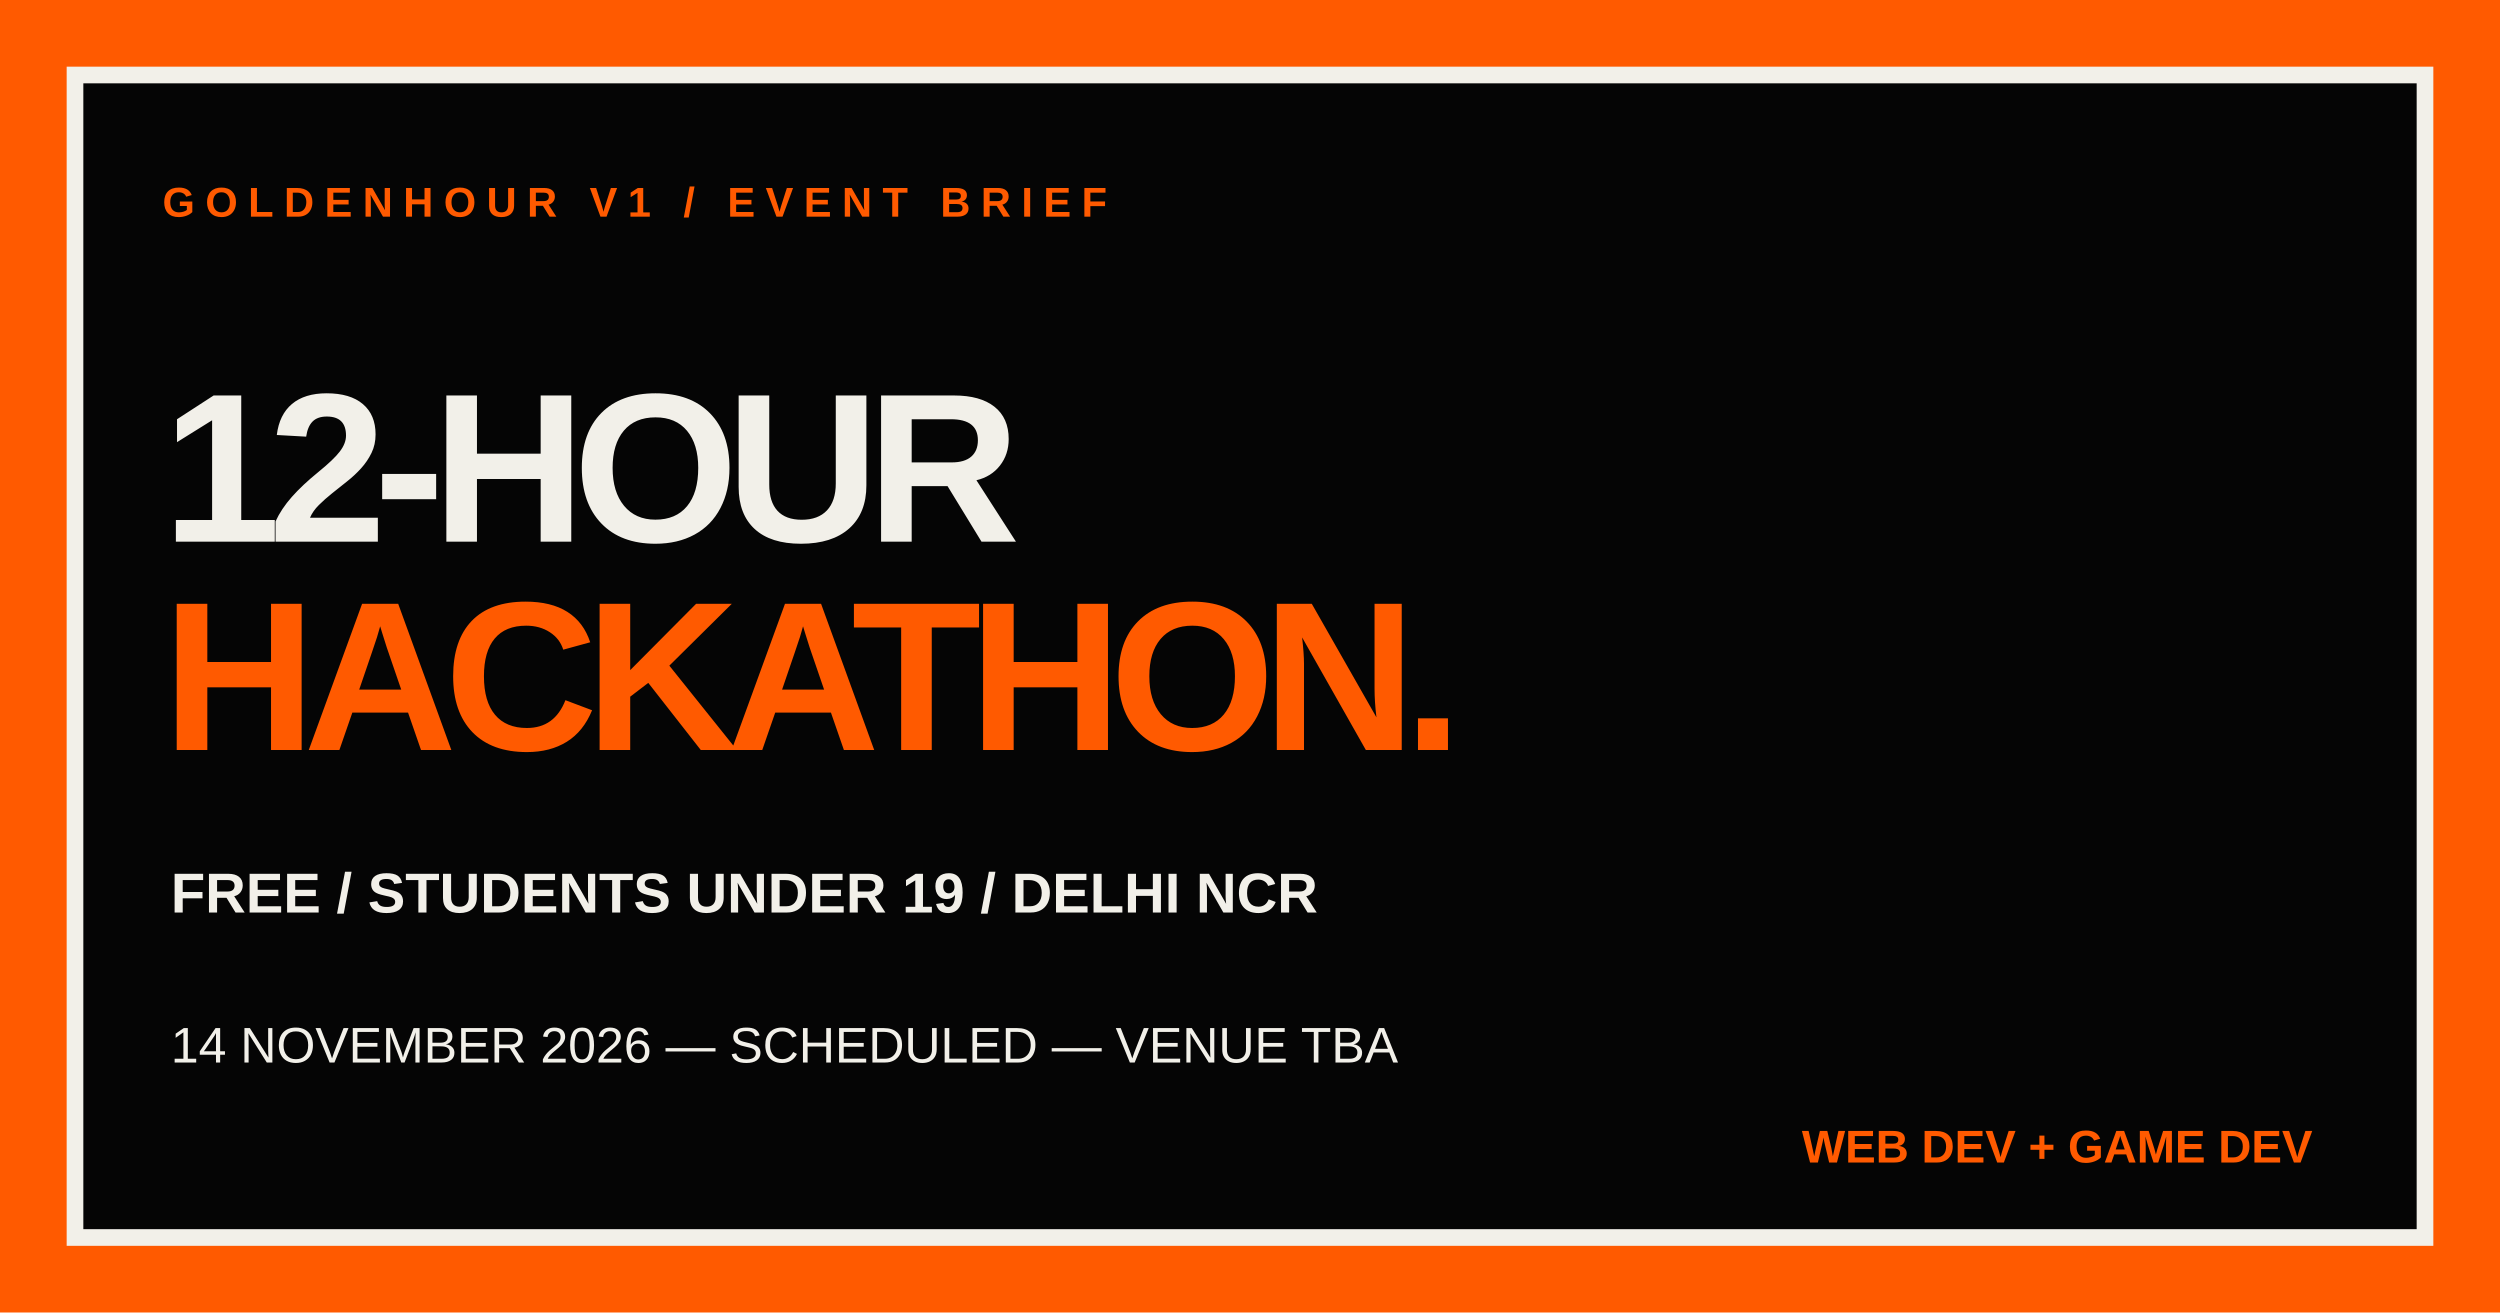
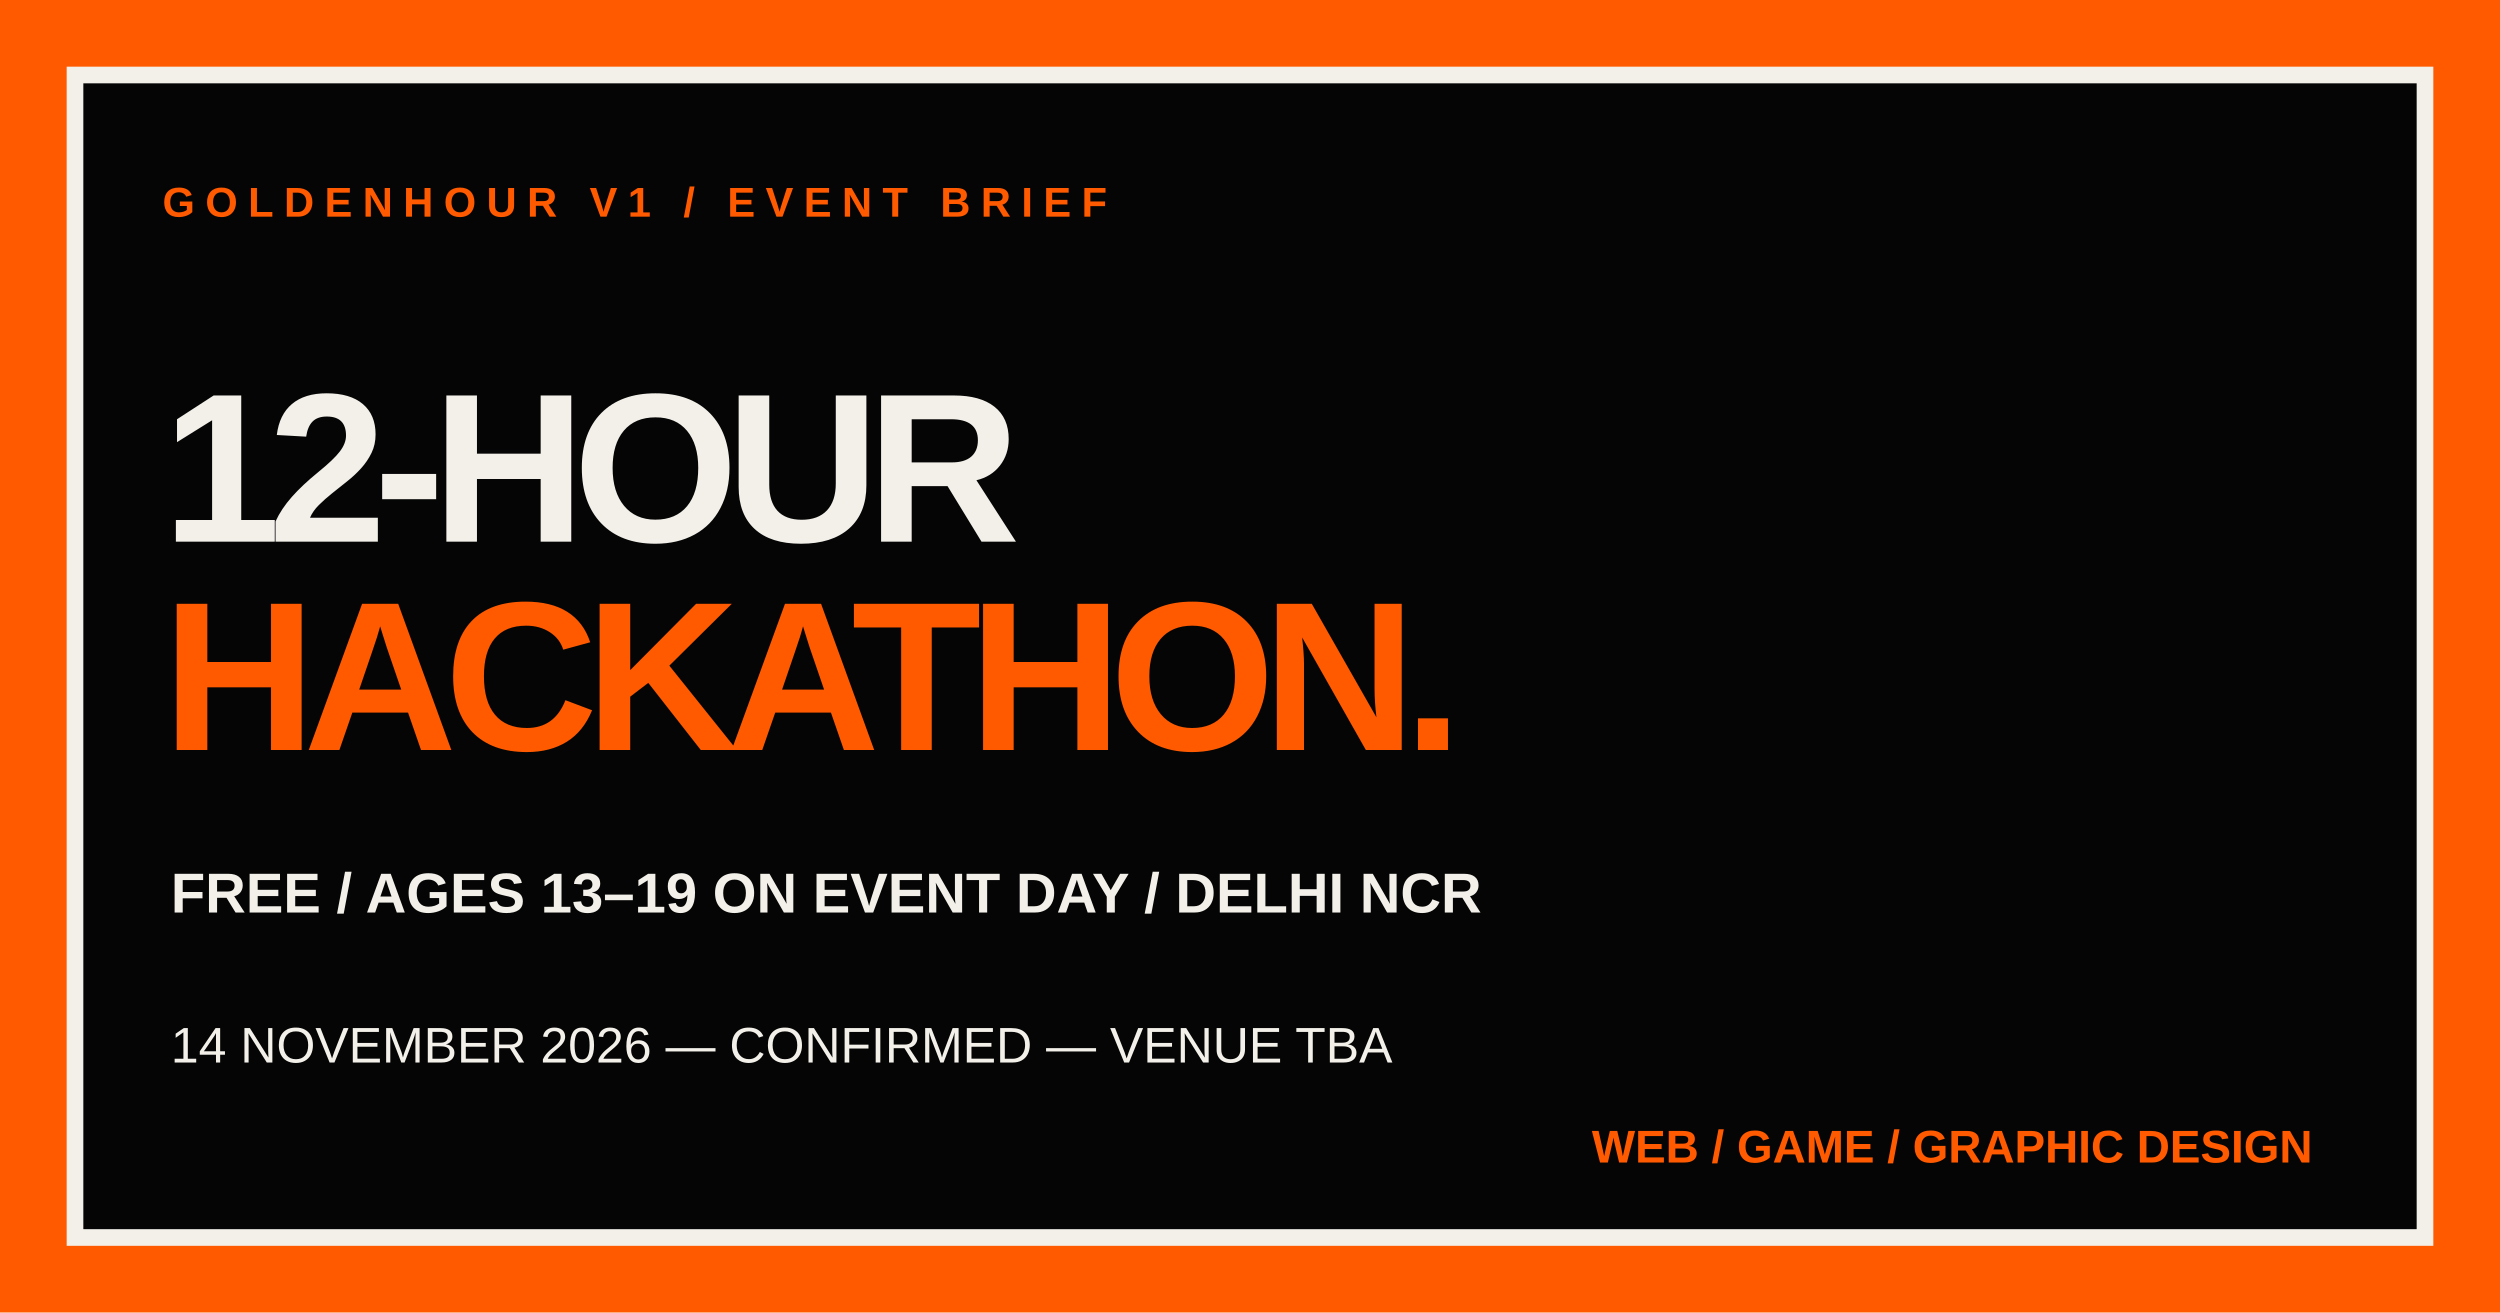
<svg xmlns="http://www.w3.org/2000/svg" width="1200" height="630" viewBox="0 0 1200 630">
  <rect width="1200" height="630" fill="#ff5a00" />
  <rect x="36" y="36" width="1128" height="558" fill="#050505" stroke="#f2f0e9" stroke-width="8" />
  <text x="78" y="104" fill="#ff5a00" font-family="Arial, sans-serif" font-size="20" font-weight="700" letter-spacing="5">GOLDENHOUR V1 / EVENT BRIEF</text>
  <text x="78" y="260" fill="#f2f0e9" font-family="Arial Black, Arial, sans-serif" font-size="102" font-weight="900" letter-spacing="-6">12-HOUR</text>
  <text x="78" y="360" fill="#ff5a00" font-family="Arial Black, Arial, sans-serif" font-size="102" font-weight="900" letter-spacing="-6">HACKATHON.</text>
-   <text x="82" y="438" fill="#f2f0e9" font-family="Arial, sans-serif" font-size="27" font-weight="700">FREE / STUDENTS UNDER 19 / DELHI NCR</text>
-   <text x="82" y="510" fill="#f2f0e9" font-family="Arial, sans-serif" font-size="24">14 NOVEMBER 2026 — SCHEDULED — VENUE TBA</text>
-   <text x="1110" y="558" text-anchor="end" fill="#ff5a00" font-family="Arial, sans-serif" font-size="22" font-weight="700">WEB DEV + GAME DEV</text>
+   <text x="82" y="438" fill="#f2f0e9" font-family="Arial, sans-serif" font-size="27" font-weight="700">FREE / AGES 13–19 ON EVENT DAY / DELHI NCR</text>
+   <text x="82" y="510" fill="#f2f0e9" font-family="Arial, sans-serif" font-size="24">14 NOVEMBER 2026 — CONFIRMED — VENUE TBA</text>
+   <text x="1110" y="558" text-anchor="end" fill="#ff5a00" font-family="Arial, sans-serif" font-size="22" font-weight="700">WEB / GAME / GRAPHIC DESIGN</text>
</svg>
